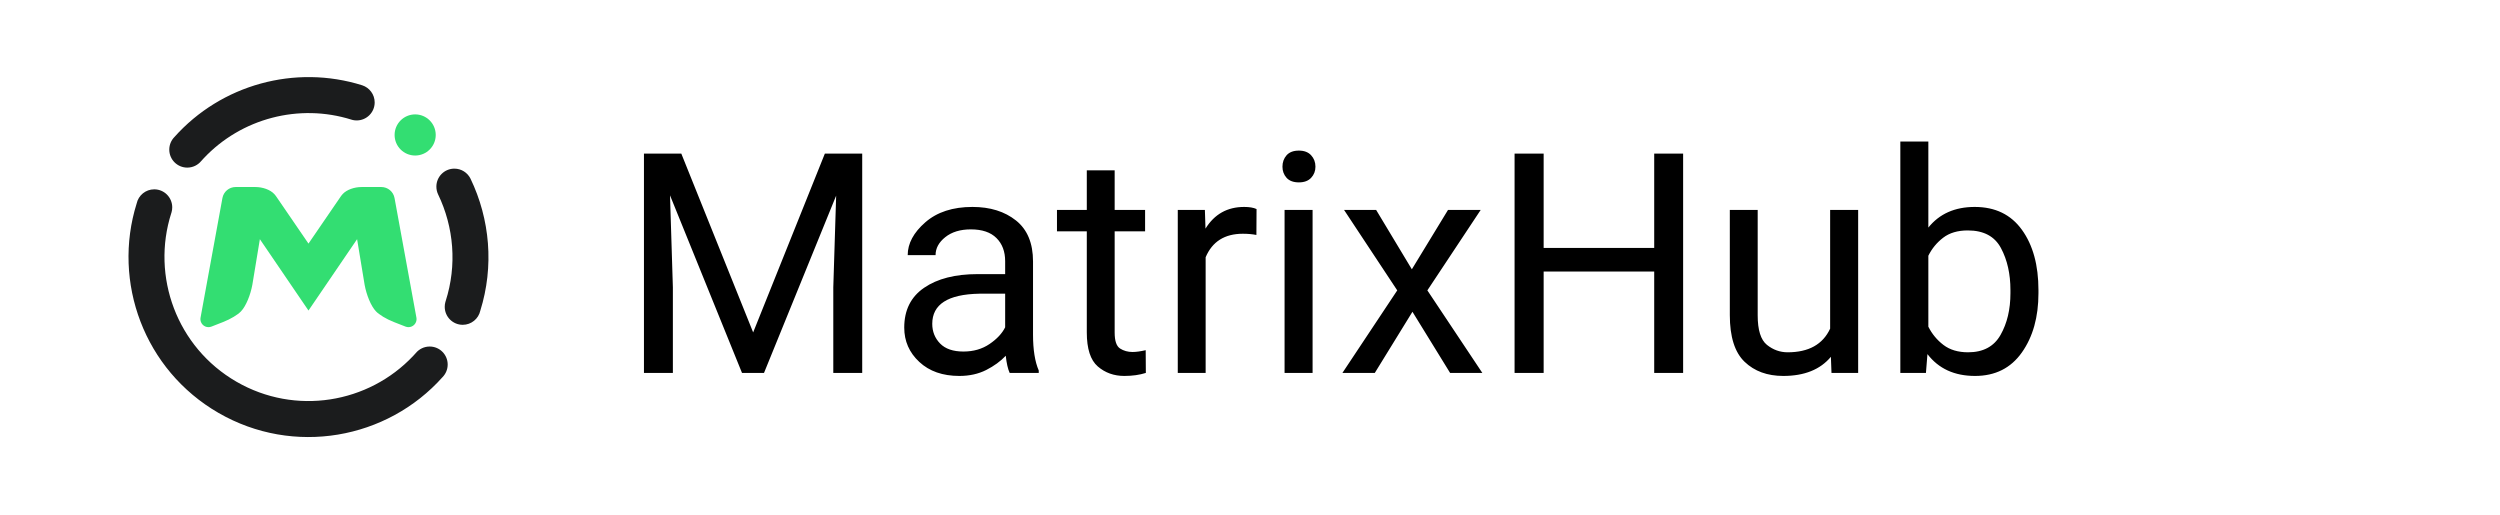
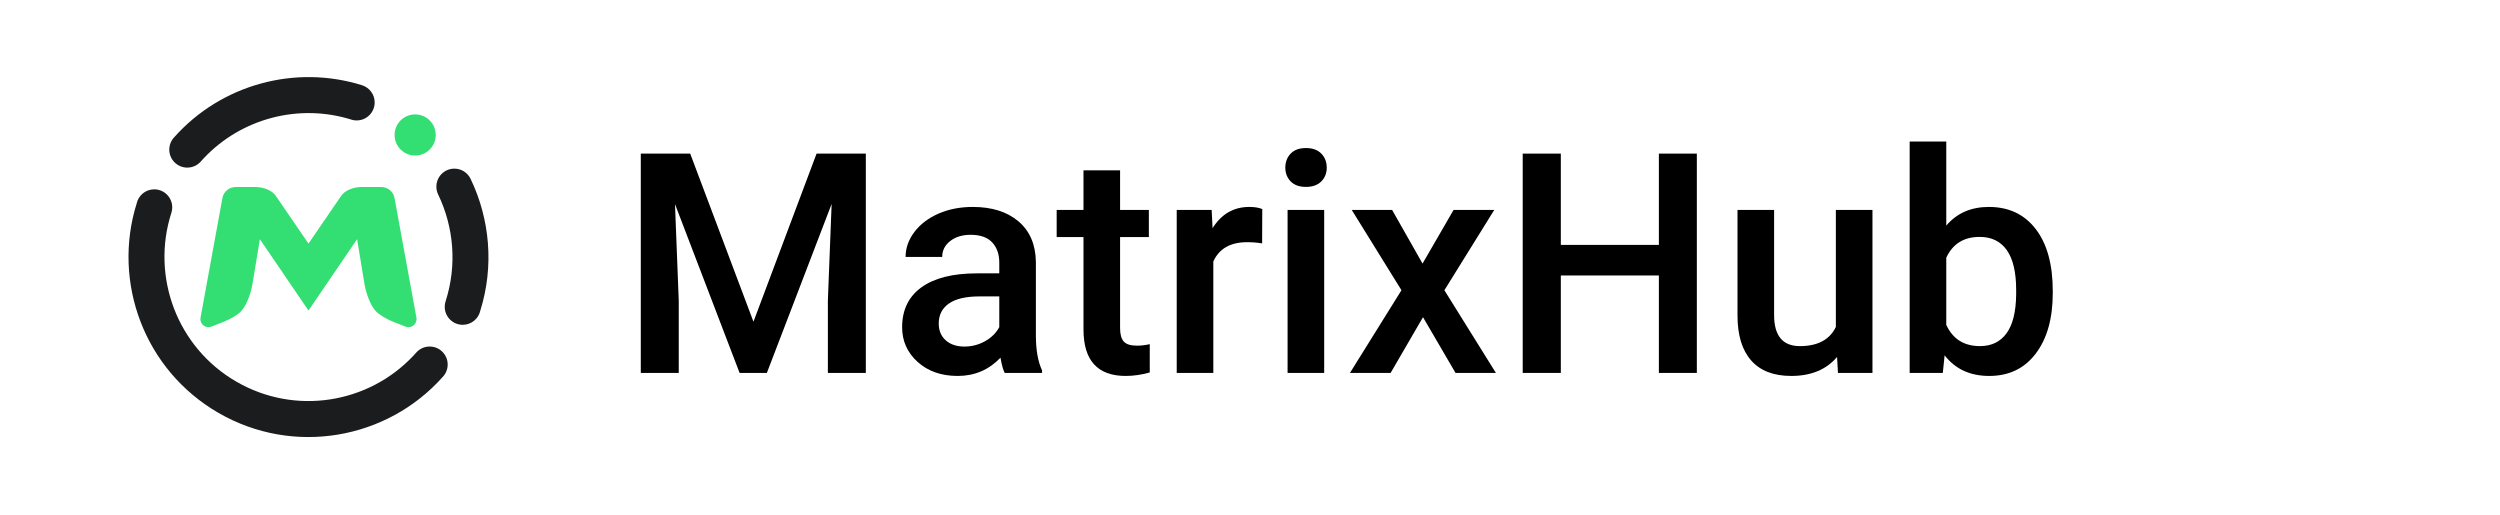
<svg xmlns="http://www.w3.org/2000/svg" width="778px" height="160px" viewBox="0 0 778 160" version="1.1">
  <g id="matrixhub-horizontal-colordark" stroke="none" fill="none" fill-rule="evenodd" stroke-width="1">
    <g id="merbridge-horizontal-colordark">
      <rect id="Frame" x="0" y="0" width="778" height="160" />
-       <g id="Text-/-1_Big-@-1_black" transform="translate(192, 27.055)" fill="#000000" fill-rule="nonzero" font-family="Roboto-Medium, Roboto" font-size="96" font-weight="400">
-         <text id="Merbridge">
-           <tspan x="0.477" y="89">MatrixHub</tspan>
-         </text>
+       <g id="Text-/-1_Big-@-1_black" transform="translate(192, 27.055)" fill="#000000" fill-rule="nonzero">
+         <path d="M22.789 20.75 42.477 73.062 62.117 20.75H77.445V89.0H65.633V66.5L66.805 36.406L46.648 89.0H38.164L18.055 36.453L19.227 66.5V89.0H7.414V20.75Z" />
+         <path d="M120.664 89.0Q119.914 87.547 119.352 84.266Q113.914 89.938 106.039 89.938Q98.398 89.938 93.57 85.578Q88.742 81.219 88.742 74.797Q88.742 66.688 94.766 62.352Q100.789 58.016 111.992 58.016H118.977V54.688Q118.977 50.75 116.773 48.383Q114.57 46.016 110.07 46.016Q106.18 46.016 103.695 47.961Q101.211 49.906 101.211 52.906H89.82Q89.82 48.734 92.586 45.102Q95.352 41.469 100.109 39.406Q104.867 37.344 110.727 37.344Q119.633 37.344 124.93 41.82Q130.227 46.297 130.367 54.406V77.281Q130.367 84.125 132.289 88.203V89.0ZM108.148 80.797Q111.523 80.797 114.5 79.156Q117.477 77.516 118.977 74.75V65.188H112.836Q106.508 65.188 103.32 67.391Q100.133 69.594 100.133 73.625Q100.133 76.906 102.312 78.852Q104.492 80.797 108.148 80.797Z" />
+         <path d="M156.57 25.953V38.281H165.523V46.719H156.57V75.031Q156.57 77.938 157.719 79.227Q158.867 80.516 161.82 80.516Q163.789 80.516 165.805 80.047V88.859Q161.914 89.938 158.305 89.938Q145.18 89.938 145.18 75.453V46.719H136.836V38.281H145.18V25.953Z" />
+         <path d="M200.773 48.688Q198.523 48.312 196.133 48.312Q188.305 48.312 185.586 54.312V89.0H174.195V38.281H185.07L185.352 43.953Q189.477 37.344 196.789 37.344Q199.227 37.344 200.82 38.0Z" />
+         <path d="M220.086 89.0H208.695V38.281H220.086ZM207.992 25.109Q207.992 22.484 209.656 20.75Q211.32 19.016 214.414 19.016Q217.508 19.016 219.195 20.75Q220.883 22.484 220.883 25.109Q220.883 27.688 219.195 29.398Q217.508 31.109 214.414 31.109Q211.32 31.109 209.656 29.398Q207.992 27.688 207.992 25.109Z" />
+         <path d="M250.695 54.969 260.352 38.281H273.008L257.492 63.266L273.523 89.0H260.961L250.836 71.656L240.758 89.0H228.102L244.133 63.266L228.664 38.281H241.227Z" />
+         <path d="M336.055 89.0H324.242V58.672H293.727V89.0H281.867V20.75H293.727V49.156H324.242V20.75H336.055Z" />
+         <path d="M379.695 84.031Q374.68 89.938 365.445 89.938Q357.195 89.938 352.953 85.109Q348.711 80.281 348.711 71.141V38.281H360.102V71.0Q360.102 80.656 368.117 80.656Q376.414 80.656 379.32 74.703V38.281H390.711V89.0H379.977Z" />
+         <path d="M446.82 64.156Q446.82 75.969 441.547 82.953Q436.273 89.938 427.039 89.938Q418.133 89.938 413.164 83.516L412.602 89.0H402.289V17.0H413.68V43.156Q418.602 37.344 426.945 37.344Q436.227 37.344 441.523 44.234Q446.82 51.125 446.82 63.5ZM435.43 63.172Q435.43 54.922 432.523 50.797Q429.617 46.672 424.086 46.672Q416.68 46.672 413.68 53.141V74.047Q416.727 80.656 424.18 80.656Q429.523 80.656 432.43 76.672Q435.336 72.688 435.43 64.625Z" />
      </g>
      <g id="Merbridge_Color_Dark" transform="translate(32, 16)">
        <g id="matrixhub" transform="translate(7.9906, 7.9909)">
          <rect id="bg-transparent" x="-7.991" y="-7.991" width="128" height="128" />
          <path d="M8.009,34.929 C11.102,34.929 13.609,37.436 13.609,40.529 C13.609,41.052 13.538,41.559 13.403,42.039 L13.315,42.324 C7.017,61.988 15.002,84.064 33.609,94.807 C51.957,105.4 74.683,101.54 88.603,86.759 L89.412,85.877 C90.44,84.64 91.993,83.849 93.729,83.849 C96.822,83.849 99.329,86.356 99.329,89.449 C99.329,90.962 98.73,92.334 97.755,93.342 C80.465,112.727 51.393,118.007 28.009,104.507 C4.877,91.151 -5.122,63.784 2.543,39.316 C3.096,36.806 5.333,34.929 8.009,34.929 Z M101.409,28.489 C103.601,28.489 105.498,29.748 106.418,31.582 C112.506,44.216 113.794,58.919 109.476,72.703 C108.923,75.212 106.685,77.089 104.009,77.089 C100.917,77.089 98.409,74.582 98.409,71.489 C98.409,70.966 98.481,70.46 98.615,69.979 L98.703,69.694 C102.263,58.582 101.261,46.699 96.358,36.527 C96.009,35.787 95.809,34.961 95.809,34.089 C95.809,30.996 98.317,28.489 101.409,28.489 Z M72.727,2.55 C74.978,3.281 76.609,5.394 76.609,7.889 C76.609,10.982 74.102,13.489 71.009,13.489 C70.601,13.489 70.202,13.445 69.819,13.362 L69.396,13.246 C53.071,8.118 35.127,12.824 23.415,25.259 L22.607,26.141 C21.578,27.378 20.026,28.169 18.289,28.169 C15.197,28.169 12.689,25.662 12.689,22.569 C12.689,21.056 13.289,19.684 14.264,18.676 C28.859,2.313 51.849,-4 72.727,2.55 Z" id="Secondary" fill="#1B1C1D" />
          <path d="M89.209,24.409 C92.744,24.409 95.609,21.544 95.609,18.009 C95.609,14.474 92.744,11.609 89.209,11.609 C85.675,11.609 82.809,14.474 82.809,18.009 C82.809,21.544 85.675,24.409 89.209,24.409 Z M40.88,50.442 L38.533,64.674 C37.969,67.71 36.613,71.226 34.992,72.916 C34.024,73.928 31.864,75.274 29.42,76.233 L25.804,77.648 C24.513,78.154 23.057,77.517 22.552,76.225 C22.382,75.791 22.336,75.318 22.42,74.859 L29.23,37.64 C29.593,35.653 31.325,34.209 33.345,34.209 L39.439,34.209 C41.753,34.209 44.077,35.033 45.329,36.363 C45.599,36.645 45.838,36.958 46.058,37.281 L56.009,51.815 L65.961,37.281 C66.181,36.958 66.42,36.645 66.689,36.363 C67.941,35.033 70.266,34.209 72.58,34.209 L78.674,34.209 C80.694,34.209 82.426,35.653 82.789,37.64 L89.599,74.859 C89.683,75.318 89.637,75.791 89.467,76.225 C88.962,77.517 87.506,78.154 86.214,77.648 L82.599,76.233 C80.155,75.274 77.995,73.928 77.027,72.916 C75.406,71.226 74.049,67.71 73.486,64.674 L71.138,50.442 L56.009,72.648 L40.88,50.442 Z" id="Primary" fill="#33DE72" />
        </g>
      </g>
    </g>
  </g>
</svg>
